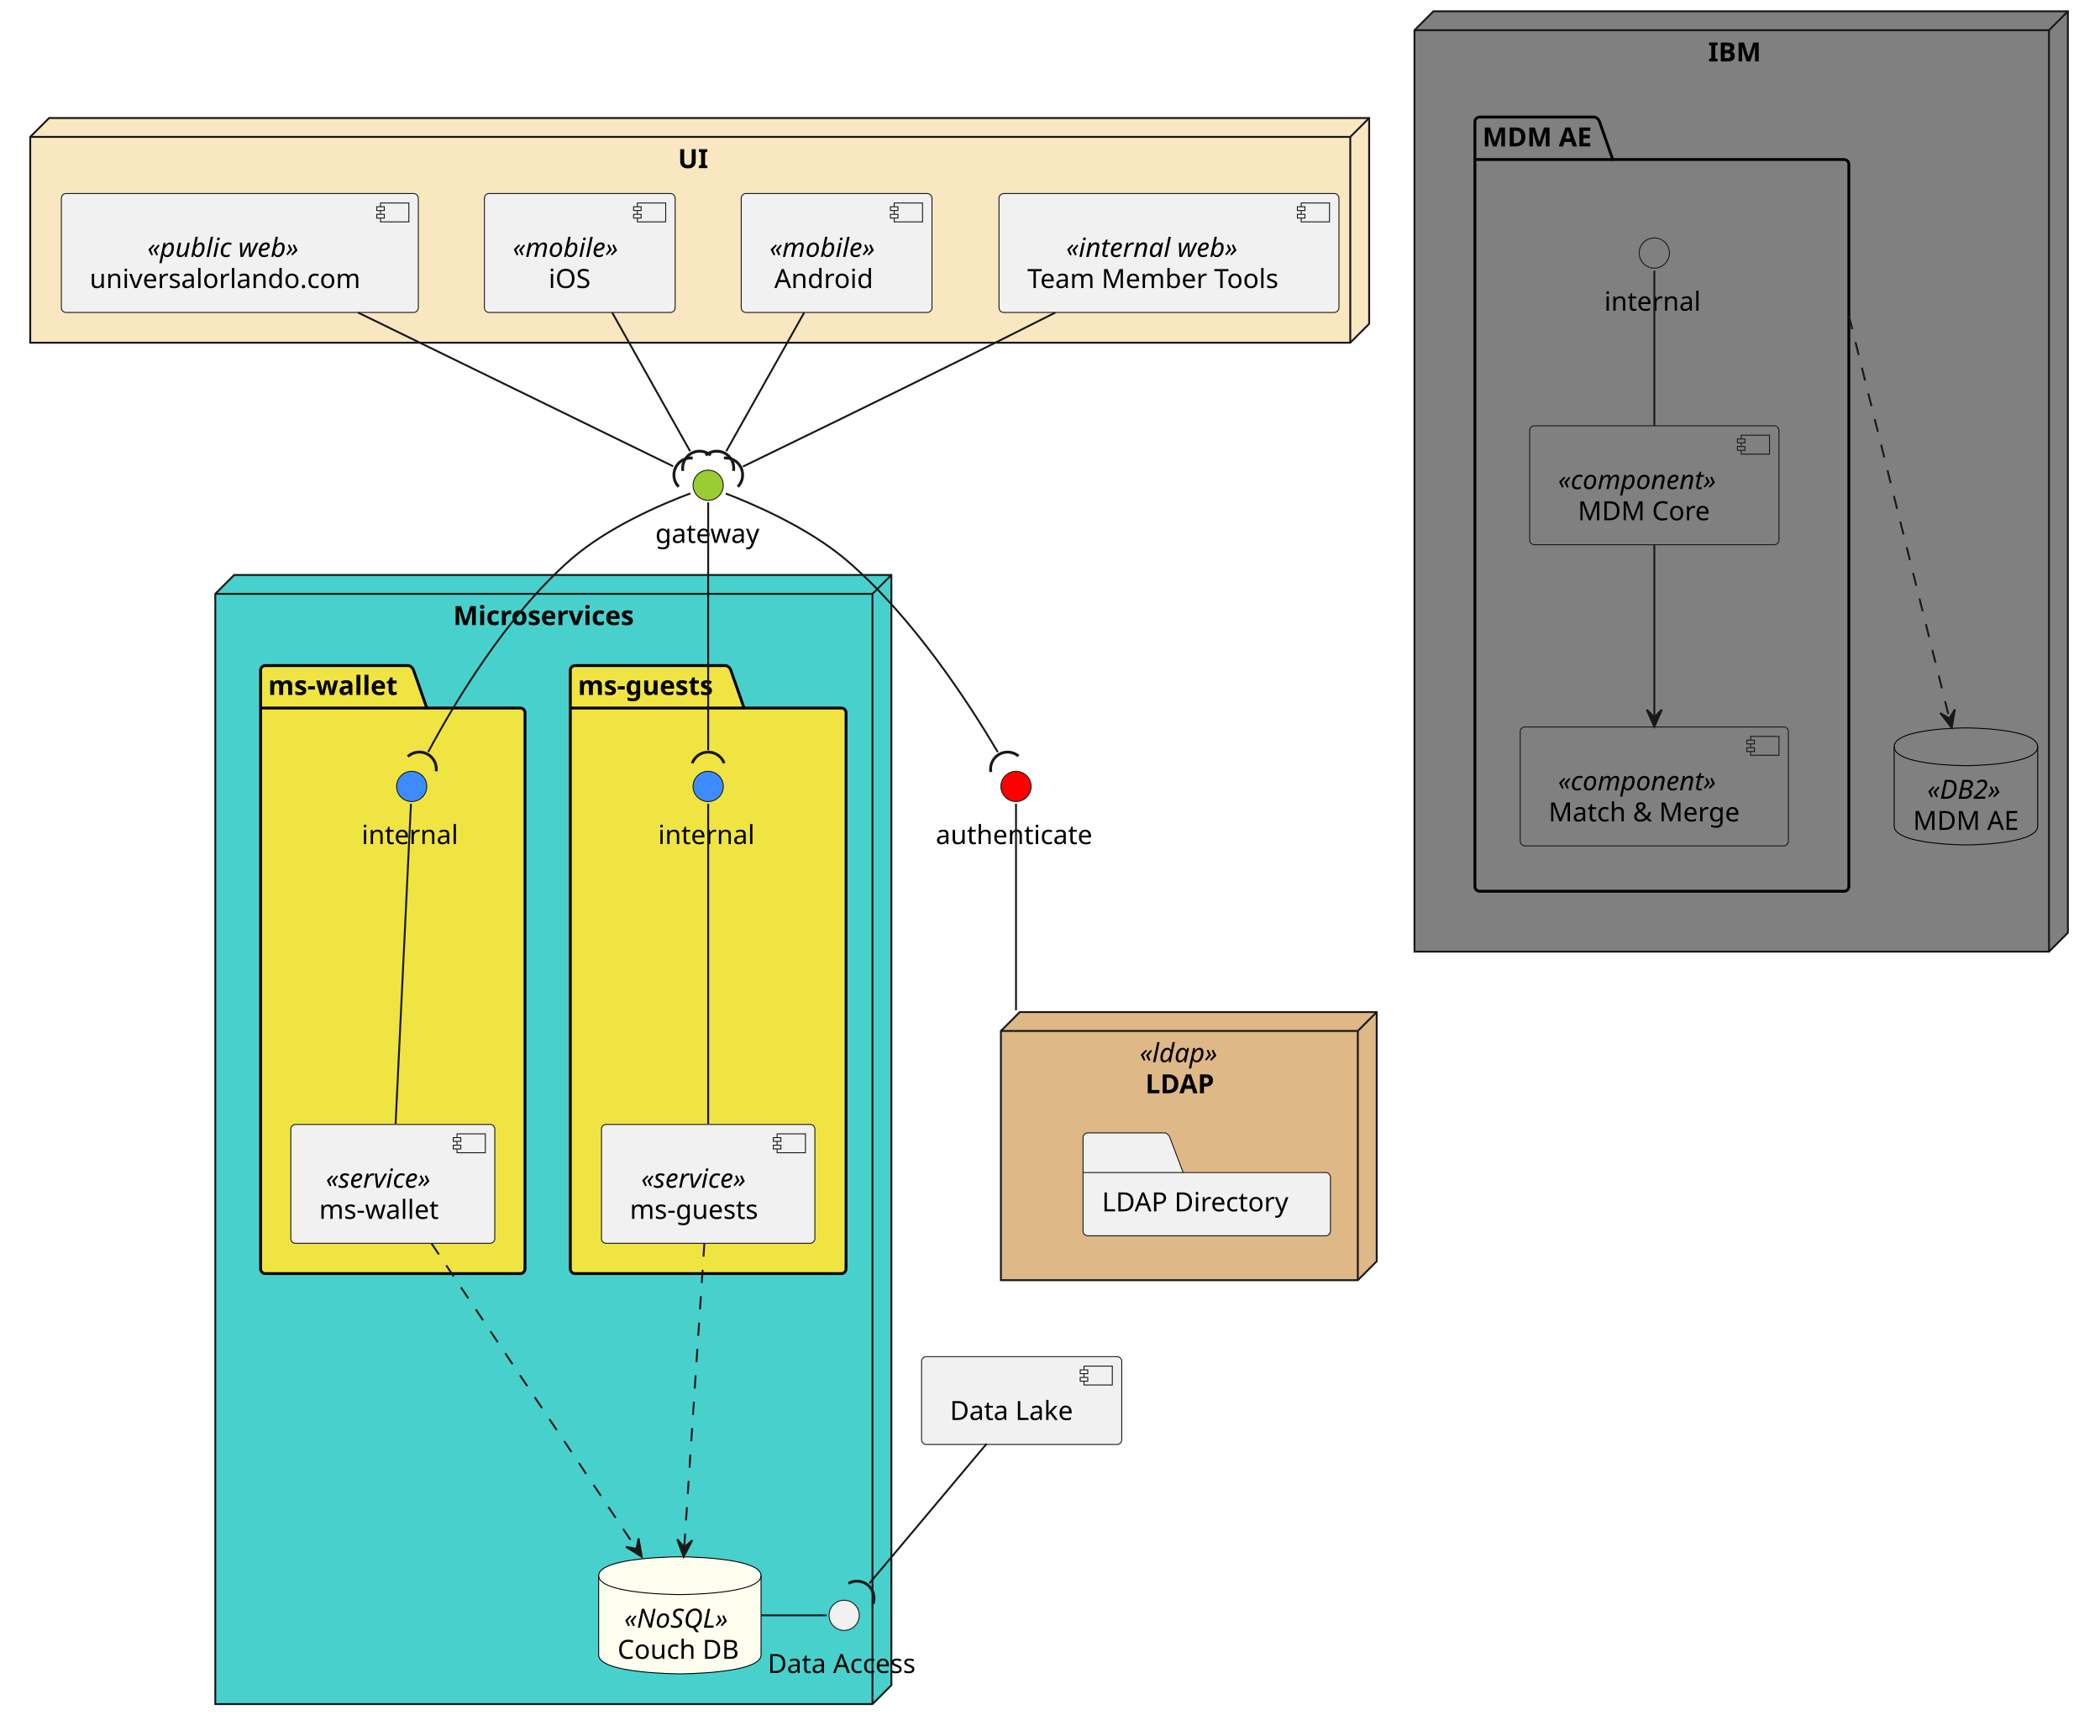
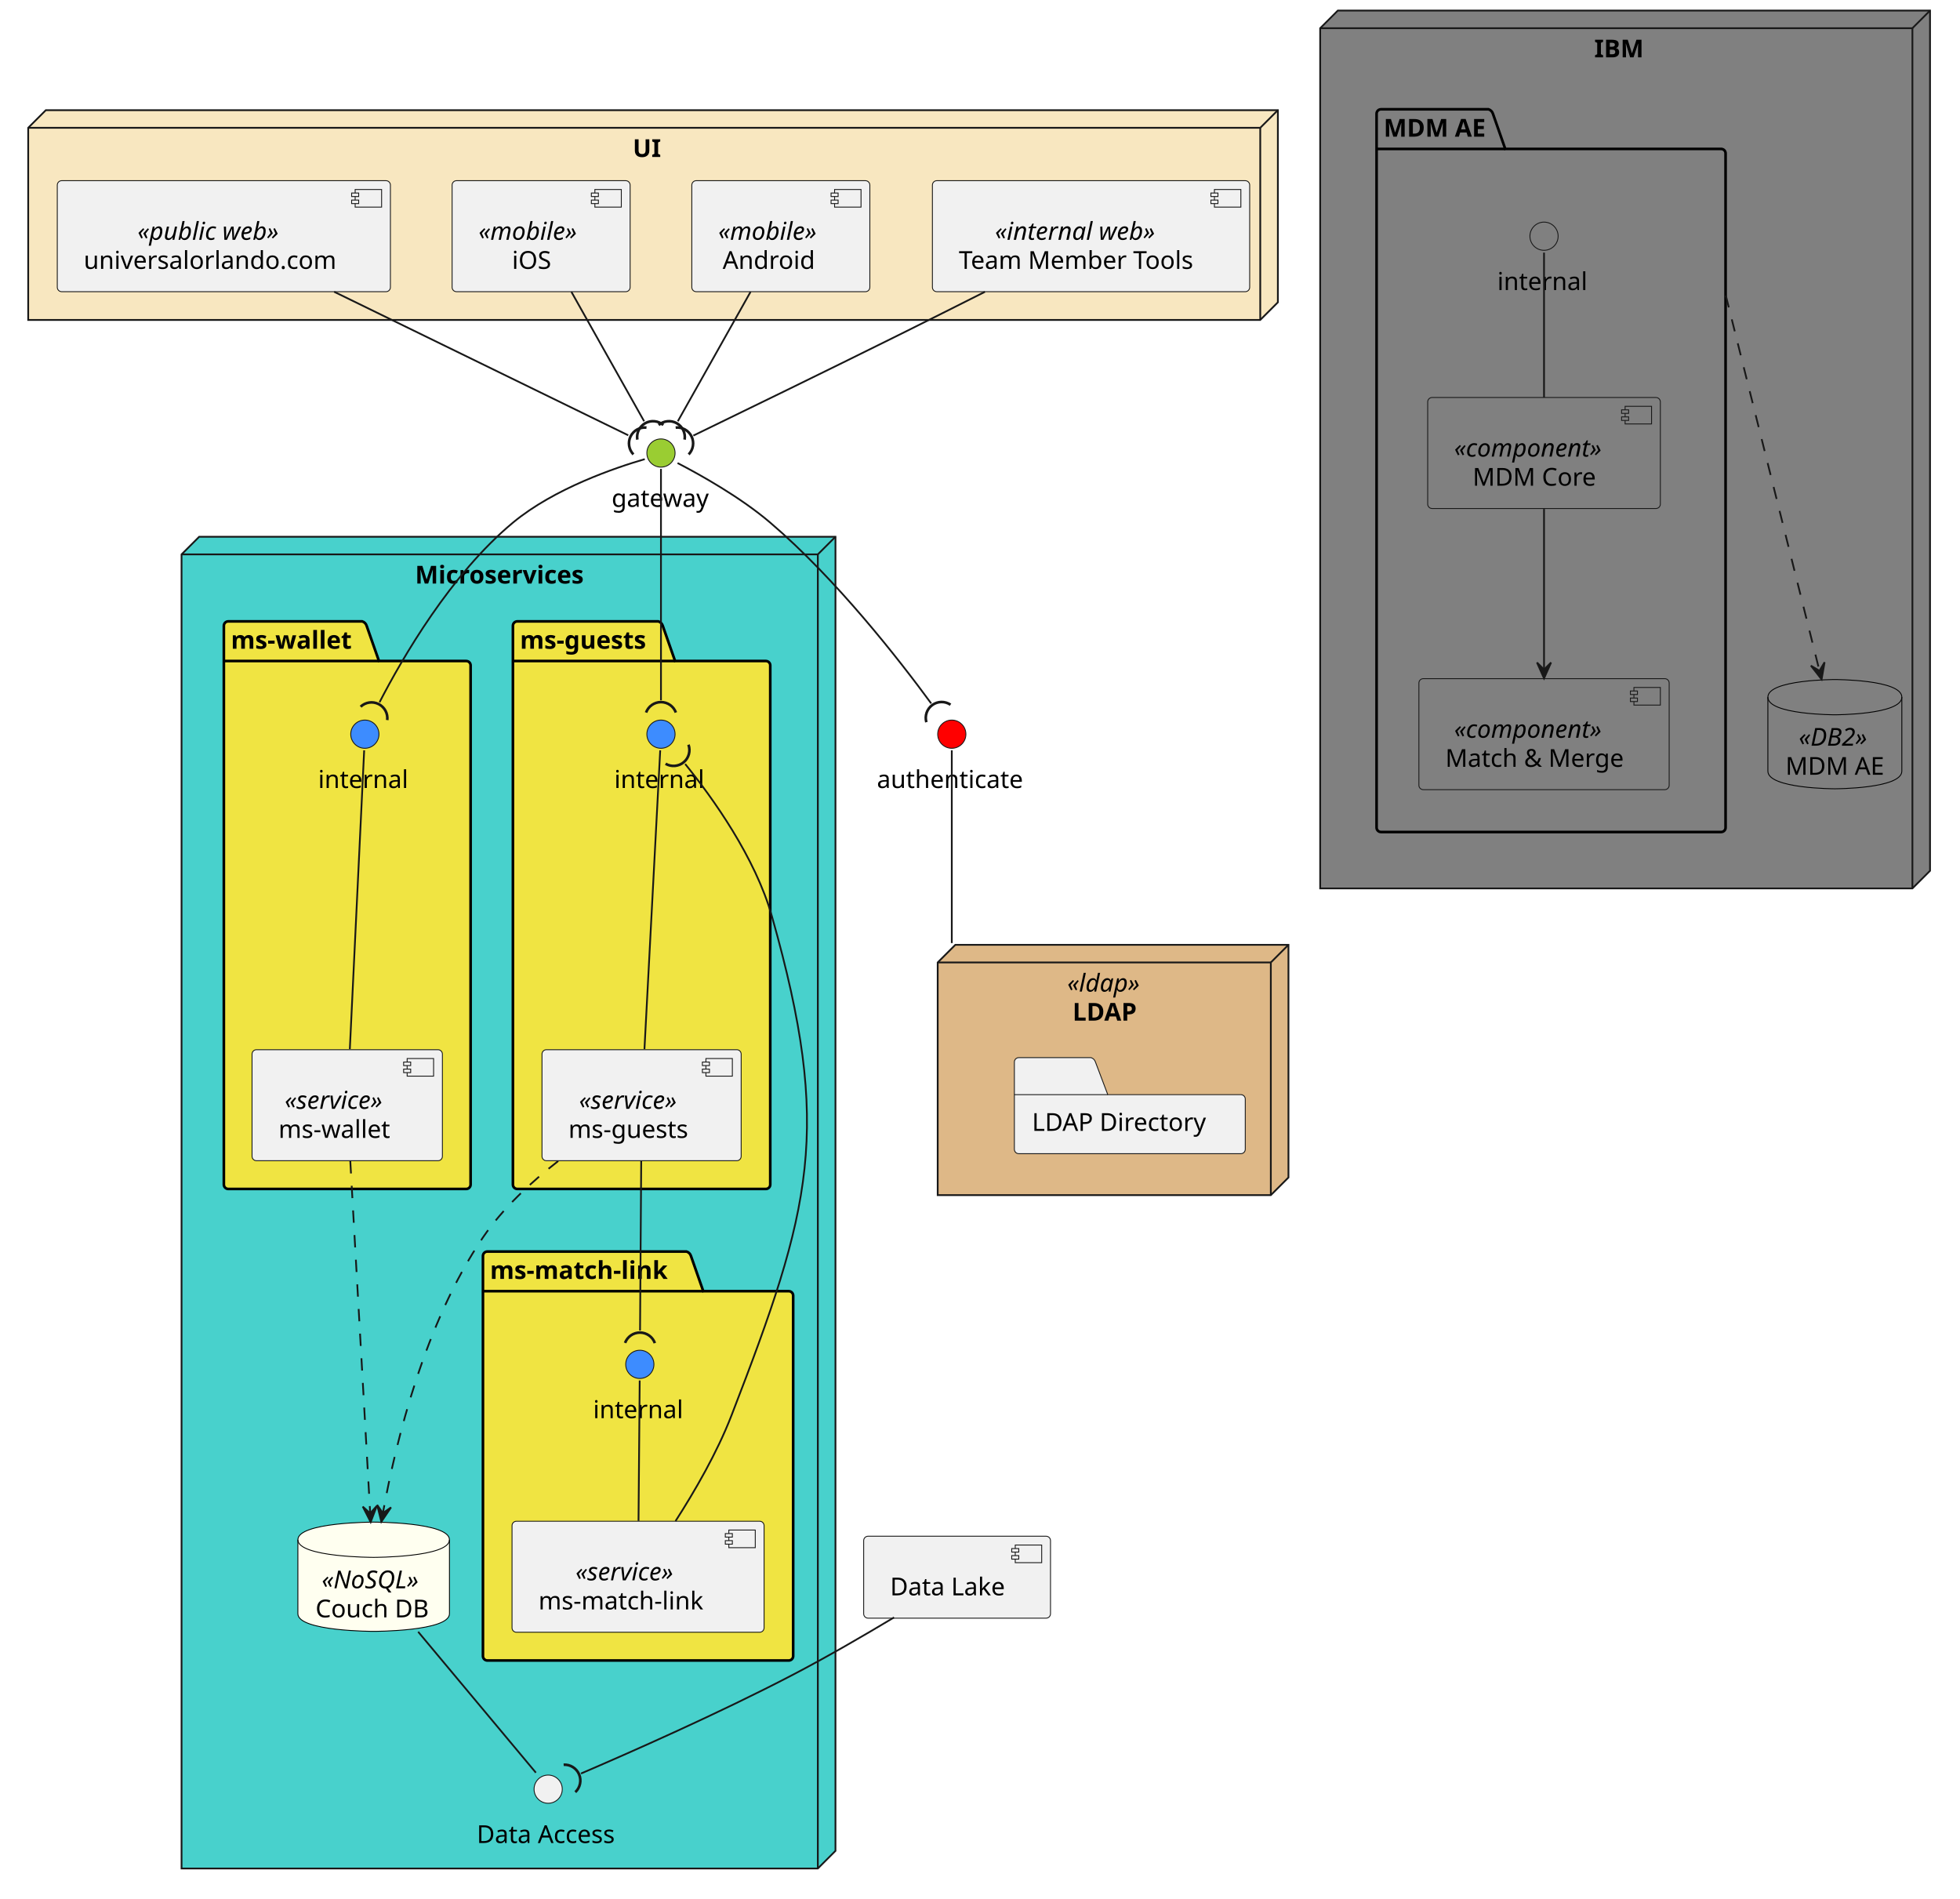
- <svg xmlns="http://www.w3.org/2000/svg" contentStyleType="text/css" height="919px" preserveAspectRatio="none" style="width:1112px;height:919px;background:#FFFFFF;" version="1.1" viewBox="0 0 1112 919" width="1112px" zoomAndPan="magnify">
+ <svg xmlns="http://www.w3.org/2000/svg" contentStyleType="text/css" height="1077px" preserveAspectRatio="none" style="width:1112px;height:1077px;background:#FFFFFF;" version="1.1" viewBox="0 0 1112 1077" width="1112px" zoomAndPan="magnify">
  <defs />
  <g>
    <g id="cluster_UI">
      <polygon fill="#F8E7C0" points="16,72.5,26,62.5,725,62.5,725,171.5,715,181.5,16,181.5,16,72.5" style="stroke:#181818;stroke-width:1.0;" />
      <line style="stroke:#181818;stroke-width:1.0;" x1="715" x2="725" y1="72.5" y2="62.5" />
      <line style="stroke:#181818;stroke-width:1.0;" x1="16" x2="715" y1="72.5" y2="72.5" />
      <line style="stroke:#181818;stroke-width:1.0;" x1="715" x2="715" y1="72.5" y2="181.5" />
      <text fill="#000000" font-family="sans-serif" font-size="14" font-weight="bold" lengthAdjust="spacing" textLength="15" x="359" y="89.035">UI</text>
    </g>
    <g id="cluster_ldap">
-       <polygon fill="#DEB887" points="530,546,540,536,729,536,729,668,719,678,530,678,530,546" style="stroke:#181818;stroke-width:1.0;" />
-       <line style="stroke:#181818;stroke-width:1.0;" x1="719" x2="729" y1="546" y2="536" />
-       <line style="stroke:#181818;stroke-width:1.0;" x1="530" x2="719" y1="546" y2="546" />
-       <line style="stroke:#181818;stroke-width:1.0;" x1="719" x2="719" y1="546" y2="678" />
-       <text fill="#000000" font-family="sans-serif" font-size="14" font-style="italic" lengthAdjust="spacing" textLength="44" x="603.5" y="562.535">«ldap»</text>
-       <text fill="#000000" font-family="sans-serif" font-size="14" font-weight="bold" lengthAdjust="spacing" textLength="38" x="606.5" y="579.023">LDAP</text>
+       <polygon fill="#DEB887" points="532,546,542,536,731,536,731,668,721,678,532,678,532,546" style="stroke:#181818;stroke-width:1.0;" />
+       <line style="stroke:#181818;stroke-width:1.0;" x1="721" x2="731" y1="546" y2="536" />
+       <line style="stroke:#181818;stroke-width:1.0;" x1="532" x2="721" y1="546" y2="546" />
+       <line style="stroke:#181818;stroke-width:1.0;" x1="721" x2="721" y1="546" y2="678" />
+       <text fill="#000000" font-family="sans-serif" font-size="14" font-style="italic" lengthAdjust="spacing" textLength="44" x="605.5" y="562.535">«ldap»</text>
+       <text fill="#000000" font-family="sans-serif" font-size="14" font-weight="bold" lengthAdjust="spacing" textLength="38" x="608.5" y="579.023">LDAP</text>
    </g>
    <g id="cluster_Microservices">
-       <polygon fill="#48D1CC" points="114,314.5,124,304.5,472,304.5,472,892.5,462,902.5,114,902.5,114,314.5" style="stroke:#181818;stroke-width:1.0;" />
-       <line style="stroke:#181818;stroke-width:1.0;" x1="462" x2="472" y1="314.5" y2="304.5" />
-       <line style="stroke:#181818;stroke-width:1.0;" x1="114" x2="462" y1="314.5" y2="314.5" />
-       <line style="stroke:#181818;stroke-width:1.0;" x1="462" x2="462" y1="314.5" y2="902.5" />
-       <text fill="#000000" font-family="sans-serif" font-size="14" font-weight="bold" lengthAdjust="spacing" textLength="98" x="240" y="331.035">Microservices</text>
+       <polygon fill="#48D1CC" points="103,314.5,113,304.5,474,304.5,474,1050,464,1060,103,1060,103,314.5" style="stroke:#181818;stroke-width:1.0;" />
+       <line style="stroke:#181818;stroke-width:1.0;" x1="464" x2="474" y1="314.5" y2="304.5" />
+       <line style="stroke:#181818;stroke-width:1.0;" x1="103" x2="464" y1="314.5" y2="314.5" />
+       <line style="stroke:#181818;stroke-width:1.0;" x1="464" x2="464" y1="314.5" y2="1060" />
+       <text fill="#000000" font-family="sans-serif" font-size="14" font-weight="bold" lengthAdjust="spacing" textLength="98" x="235.5" y="331.035">Microservices</text>
    </g>
    <g id="cluster_guests_package">
-       <path d="M304.5,352.5 L384.5,352.5 A3.75,3.75 0 0 1 387,355 L394,374.988 L445.5,374.988 A2.5,2.5 0 0 1 448,377.488 L448,672 A2.5,2.5 0 0 1 445.5,674.5 L304.5,674.5 A2.5,2.5 0 0 1 302,672 L302,355 A2.5,2.5 0 0 1 304.5,352.5 " fill="#F0E442" style="stroke:#000000;stroke-width:1.5;" />
-       <line style="stroke:#000000;stroke-width:1.5;" x1="302" x2="394" y1="374.988" y2="374.988" />
-       <text fill="#000000" font-family="sans-serif" font-size="14" font-weight="bold" lengthAdjust="spacing" textLength="79" x="306" y="368.035">ms-guests</text>
+       <path d="M293.5,352.5 L373.5,352.5 A3.75,3.75 0 0 1 376,355 L383,374.988 L434.5,374.988 A2.5,2.5 0 0 1 437,377.488 L437,672 A2.5,2.5 0 0 1 434.5,674.5 L293.5,674.5 A2.5,2.5 0 0 1 291,672 L291,355 A2.5,2.5 0 0 1 293.5,352.5 " fill="#F0E442" style="stroke:#000000;stroke-width:1.5;" />
+       <line style="stroke:#000000;stroke-width:1.5;" x1="291" x2="383" y1="374.988" y2="374.988" />
+       <text fill="#000000" font-family="sans-serif" font-size="14" font-weight="bold" lengthAdjust="spacing" textLength="79" x="295" y="368.035">ms-guests</text>
    </g>
    <g id="cluster_wallet_package">
-       <path d="M140.5,352.5 L216.5,352.5 A3.75,3.75 0 0 1 219,355 L226,374.988 L275.5,374.988 A2.5,2.5 0 0 1 278,377.488 L278,672 A2.5,2.5 0 0 1 275.5,674.5 L140.5,674.5 A2.5,2.5 0 0 1 138,672 L138,355 A2.5,2.5 0 0 1 140.5,352.5 " fill="#F0E442" style="stroke:#000000;stroke-width:1.5;" />
-       <line style="stroke:#000000;stroke-width:1.5;" x1="138" x2="226" y1="374.988" y2="374.988" />
-       <text fill="#000000" font-family="sans-serif" font-size="14" font-weight="bold" lengthAdjust="spacing" textLength="75" x="142" y="368.035">ms-wallet</text>
+       <path d="M129.5,352.5 L205.5,352.5 A3.75,3.75 0 0 1 208,355 L215,374.988 L264.5,374.988 A2.5,2.5 0 0 1 267,377.488 L267,672 A2.5,2.5 0 0 1 264.5,674.5 L129.5,674.5 A2.5,2.5 0 0 1 127,672 L127,355 A2.5,2.5 0 0 1 129.5,352.5 " fill="#F0E442" style="stroke:#000000;stroke-width:1.5;" />
+       <line style="stroke:#000000;stroke-width:1.5;" x1="127" x2="215" y1="374.988" y2="374.988" />
+       <text fill="#000000" font-family="sans-serif" font-size="14" font-weight="bold" lengthAdjust="spacing" textLength="75" x="131" y="368.035">ms-wallet</text>
+     </g>
+     <g id="cluster_match_link_package">
+       <path d="M276.5,710 L389.5,710 A3.75,3.75 0 0 1 392,712.5 L399,732.488 L447.5,732.488 A2.5,2.5 0 0 1 450,734.988 L450,939.5 A2.5,2.5 0 0 1 447.5,942 L276.5,942 A2.5,2.5 0 0 1 274,939.5 L274,712.5 A2.5,2.5 0 0 1 276.5,710 " fill="#F0E442" style="stroke:#000000;stroke-width:1.5;" />
+       <line style="stroke:#000000;stroke-width:1.5;" x1="274" x2="399" y1="732.488" y2="732.488" />
+       <text fill="#000000" font-family="sans-serif" font-size="14" font-weight="bold" lengthAdjust="spacing" textLength="112" x="278" y="725.535">ms-match-link</text>
    </g>
    <g id="cluster_IBM">
      <polygon fill="#808080" points="749,16,759,6,1095,6,1095,494,1085,504,749,504,749,16" style="stroke:#181818;stroke-width:1.0;" />
      <line style="stroke:#181818;stroke-width:1.0;" x1="1085" x2="1095" y1="16" y2="6" />
      <line style="stroke:#181818;stroke-width:1.0;" x1="749" x2="1085" y1="16" y2="16" />
      <line style="stroke:#181818;stroke-width:1.0;" x1="1085" x2="1085" y1="16" y2="504" />
      <text fill="#000000" font-family="sans-serif" font-size="14" font-weight="bold" lengthAdjust="spacing" textLength="27" x="904.5" y="32.535">IBM</text>
    </g>
    <g id="cluster_mdm_package">
      <path d="M783.5,62 L844.5,62 A3.75,3.75 0 0 1 847,64.5 L854,84.488 L976.5,84.488 A2.5,2.5 0 0 1 979,86.988 L979,469.5 A2.5,2.5 0 0 1 976.5,472 L783.5,472 A2.5,2.5 0 0 1 781,469.5 L781,64.5 A2.5,2.5 0 0 1 783.5,62 " fill="#808080" style="stroke:#000000;stroke-width:1.5;" />
      <line style="stroke:#000000;stroke-width:1.5;" x1="781" x2="854" y1="84.488" y2="84.488" />
      <text fill="#000000" font-family="sans-serif" font-size="14" font-weight="bold" lengthAdjust="spacing" textLength="60" x="785" y="77.535">MDM AE</text>
    </g>
    <g id="elem_android">
      <rect fill="#F1F1F1" height="62.977" rx="2.5" ry="2.5" style="stroke:#181818;stroke-width:0.5;" width="101" x="392.5" y="102.5" />
      <rect fill="#F1F1F1" height="10" style="stroke:#181818;stroke-width:0.5;" width="15" x="473.5" y="107.5" />
      <rect fill="#F1F1F1" height="2" style="stroke:#181818;stroke-width:0.5;" width="4" x="471.5" y="109.5" />
      <rect fill="#F1F1F1" height="2" style="stroke:#181818;stroke-width:0.5;" width="4" x="471.5" y="113.5" />
      <text fill="#000000" font-family="sans-serif" font-size="14" font-style="italic" lengthAdjust="spacing" textLength="61" x="407.5" y="136.035">«mobile»</text>
      <text fill="#000000" font-family="sans-serif" font-size="14" lengthAdjust="spacing" textLength="56" x="410" y="152.523">Android</text>
    </g>
    <g id="elem_ios">
      <rect fill="#F1F1F1" height="62.977" rx="2.5" ry="2.5" style="stroke:#181818;stroke-width:0.5;" width="101" x="256.5" y="102.5" />
      <rect fill="#F1F1F1" height="10" style="stroke:#181818;stroke-width:0.5;" width="15" x="337.5" y="107.5" />
      <rect fill="#F1F1F1" height="2" style="stroke:#181818;stroke-width:0.5;" width="4" x="335.5" y="109.5" />
      <rect fill="#F1F1F1" height="2" style="stroke:#181818;stroke-width:0.5;" width="4" x="335.5" y="113.5" />
      <text fill="#000000" font-family="sans-serif" font-size="14" font-style="italic" lengthAdjust="spacing" textLength="61" x="271.5" y="136.035">«mobile»</text>
      <text fill="#000000" font-family="sans-serif" font-size="14" lengthAdjust="spacing" textLength="23" x="290.5" y="152.523">iOS</text>
    </g>
    <g id="elem_web">
      <rect fill="#F1F1F1" height="62.977" rx="2.5" ry="2.5" style="stroke:#181818;stroke-width:0.5;" width="189" x="32.5" y="102.5" />
      <rect fill="#F1F1F1" height="10" style="stroke:#181818;stroke-width:0.5;" width="15" x="201.5" y="107.5" />
      <rect fill="#F1F1F1" height="2" style="stroke:#181818;stroke-width:0.5;" width="4" x="199.5" y="109.5" />
      <rect fill="#F1F1F1" height="2" style="stroke:#181818;stroke-width:0.5;" width="4" x="199.5" y="113.5" />
      <text fill="#000000" font-family="sans-serif" font-size="14" font-style="italic" lengthAdjust="spacing" textLength="88" x="78" y="136.035">«public web»</text>
      <text fill="#000000" font-family="sans-serif" font-size="14" lengthAdjust="spacing" textLength="149" x="47.5" y="152.523">universalorlando.com</text>
    </g>
    <g id="elem_teammember">
      <rect fill="#F1F1F1" height="62.977" rx="2.5" ry="2.5" style="stroke:#181818;stroke-width:0.5;" width="180" x="529" y="102.5" />
      <rect fill="#F1F1F1" height="10" style="stroke:#181818;stroke-width:0.5;" width="15" x="689" y="107.5" />
      <rect fill="#F1F1F1" height="2" style="stroke:#181818;stroke-width:0.5;" width="4" x="687" y="109.5" />
      <rect fill="#F1F1F1" height="2" style="stroke:#181818;stroke-width:0.5;" width="4" x="687" y="113.5" />
      <text fill="#000000" font-family="sans-serif" font-size="14" font-style="italic" lengthAdjust="spacing" textLength="99" x="564.5" y="136.035">«internal web»</text>
      <text fill="#000000" font-family="sans-serif" font-size="14" lengthAdjust="spacing" textLength="140" x="544" y="152.523">Team Member Tools</text>
    </g>
    <g id="elem_ldap_dir">
-       <path d="M576,600 L617,600 A3.75,3.75 0 0 1 619.5,602.5 L626.5,621 L702,621 A2.5,2.5 0 0 1 704.5,623.5 L704.5,651.988 A2.5,2.5 0 0 1 702,654.488 L576,654.488 A2.5,2.5 0 0 1 573.5,651.988 L573.5,602.5 A2.5,2.5 0 0 1 576,600 " fill="#F1F1F1" style="stroke:#181818;stroke-width:0.5;" />
-       <line style="stroke:#181818;stroke-width:0.5;" x1="573.5" x2="626.5" y1="621" y2="621" />
-       <text fill="#000000" font-family="sans-serif" font-size="14" lengthAdjust="spacing" textLength="101" x="583.5" y="641.535">LDAP Directory</text>
+       <path d="M578,600 L619,600 A3.75,3.75 0 0 1 621.5,602.5 L628.5,621 L704,621 A2.5,2.5 0 0 1 706.5,623.5 L706.5,651.988 A2.5,2.5 0 0 1 704,654.488 L578,654.488 A2.5,2.5 0 0 1 575.5,651.988 L575.5,602.5 A2.5,2.5 0 0 1 578,600 " fill="#F1F1F1" style="stroke:#181818;stroke-width:0.5;" />
+       <line style="stroke:#181818;stroke-width:0.5;" x1="575.5" x2="628.5" y1="621" y2="621" />
+       <text fill="#000000" font-family="sans-serif" font-size="14" lengthAdjust="spacing" textLength="101" x="585.5" y="641.535">LDAP Directory</text>
+     </g>
+     <g id="elem_couch_db">
+       <path d="M169,873.5 C169,863.5 212,863.5 212,863.5 C212,863.5 255,863.5 255,873.5 L255,915.477 C255,925.477 212,925.477 212,925.477 C212,925.477 169,925.477 169,915.477 L169,873.5 " fill="#FFFFF0" style="stroke:#000000;stroke-width:0.5;" />
+       <path d="M169,873.5 C169,883.5 212,883.5 212,883.5 C212,883.5 255,883.5 255,873.5 " fill="none" style="stroke:#000000;stroke-width:0.5;" />
+       <text fill="#000000" font-family="sans-serif" font-size="14" font-style="italic" lengthAdjust="spacing" textLength="59" x="182.5" y="901.035">«NoSQL»</text>
+       <text fill="#000000" font-family="sans-serif" font-size="14" lengthAdjust="spacing" textLength="66" x="179" y="917.523">Couch DB</text>
    </g>
    <g id="elem_nosql_data_access">
-       <ellipse cx="447" cy="855.5" fill="#F1F1F1" rx="8" ry="8" style="stroke:#181818;stroke-width:0.5;" />
-       <text fill="#000000" font-family="sans-serif" font-size="14" lengthAdjust="spacing" textLength="81" x="406.5" y="886.035">Data Access</text>
+       <ellipse cx="311" cy="1015" fill="#F1F1F1" rx="8" ry="8" style="stroke:#181818;stroke-width:0.5;" />
+       <text fill="#000000" font-family="sans-serif" font-size="14" lengthAdjust="spacing" textLength="81" x="270.5" y="1045.535">Data Access</text>
    </g>
    <g id="elem_guests_internal">
      <ellipse cx="375" cy="416.5" fill="#3D8CFF" rx="8" ry="8" style="stroke:#181818;stroke-width:0.5;" />
      <text fill="#000000" font-family="sans-serif" font-size="14" lengthAdjust="spacing" textLength="53" x="348.5" y="447.035">internal</text>
    </g>
    <g id="elem_ms_guests">
-       <rect fill="#F1F1F1" height="62.977" rx="2.5" ry="2.5" style="stroke:#181818;stroke-width:0.5;" width="113" x="318.5" y="595.5" />
-       <rect fill="#F1F1F1" height="10" style="stroke:#181818;stroke-width:0.5;" width="15" x="411.5" y="600.5" />
-       <rect fill="#F1F1F1" height="2" style="stroke:#181818;stroke-width:0.5;" width="4" x="409.5" y="602.5" />
-       <rect fill="#F1F1F1" height="2" style="stroke:#181818;stroke-width:0.5;" width="4" x="409.5" y="606.5" />
-       <text fill="#000000" font-family="sans-serif" font-size="14" font-style="italic" lengthAdjust="spacing" textLength="61" x="339.5" y="629.035">«service»</text>
-       <text fill="#000000" font-family="sans-serif" font-size="14" lengthAdjust="spacing" textLength="73" x="333.5" y="645.523">ms-guests</text>
+       <rect fill="#F1F1F1" height="62.977" rx="2.5" ry="2.5" style="stroke:#181818;stroke-width:0.5;" width="113" x="307.5" y="595.5" />
+       <rect fill="#F1F1F1" height="10" style="stroke:#181818;stroke-width:0.5;" width="15" x="400.5" y="600.5" />
+       <rect fill="#F1F1F1" height="2" style="stroke:#181818;stroke-width:0.5;" width="4" x="398.5" y="602.5" />
+       <rect fill="#F1F1F1" height="2" style="stroke:#181818;stroke-width:0.5;" width="4" x="398.5" y="606.5" />
+       <text fill="#000000" font-family="sans-serif" font-size="14" font-style="italic" lengthAdjust="spacing" textLength="61" x="328.5" y="629.035">«service»</text>
+       <text fill="#000000" font-family="sans-serif" font-size="14" lengthAdjust="spacing" textLength="73" x="322.5" y="645.523">ms-guests</text>
    </g>
    <g id="elem_wallet_internal">
-       <ellipse cx="218" cy="416.5" fill="#3D8CFF" rx="8" ry="8" style="stroke:#181818;stroke-width:0.5;" />
-       <text fill="#000000" font-family="sans-serif" font-size="14" lengthAdjust="spacing" textLength="53" x="191.5" y="447.035">internal</text>
+       <ellipse cx="207" cy="416.5" fill="#3D8CFF" rx="8" ry="8" style="stroke:#181818;stroke-width:0.5;" />
+       <text fill="#000000" font-family="sans-serif" font-size="14" lengthAdjust="spacing" textLength="53" x="180.5" y="447.035">internal</text>
    </g>
    <g id="elem_ms_wallet">
-       <rect fill="#F1F1F1" height="62.977" rx="2.5" ry="2.5" style="stroke:#181818;stroke-width:0.5;" width="108" x="154" y="595.5" />
-       <rect fill="#F1F1F1" height="10" style="stroke:#181818;stroke-width:0.5;" width="15" x="242" y="600.5" />
-       <rect fill="#F1F1F1" height="2" style="stroke:#181818;stroke-width:0.5;" width="4" x="240" y="602.5" />
-       <rect fill="#F1F1F1" height="2" style="stroke:#181818;stroke-width:0.5;" width="4" x="240" y="606.5" />
-       <text fill="#000000" font-family="sans-serif" font-size="14" font-style="italic" lengthAdjust="spacing" textLength="61" x="172.5" y="629.035">«service»</text>
-       <text fill="#000000" font-family="sans-serif" font-size="14" lengthAdjust="spacing" textLength="68" x="169" y="645.523">ms-wallet</text>
-     </g>
-     <g id="elem_couch_db">
-       <path d="M317,834.5 C317,824.5 360,824.5 360,824.5 C360,824.5 403,824.5 403,834.5 L403,876.477 C403,886.477 360,886.477 360,886.477 C360,886.477 317,886.477 317,876.477 L317,834.5 " fill="#FFFFF0" style="stroke:#000000;stroke-width:0.5;" />
-       <path d="M317,834.5 C317,844.5 360,844.5 360,844.5 C360,844.5 403,844.5 403,834.5 " fill="none" style="stroke:#000000;stroke-width:0.5;" />
-       <text fill="#000000" font-family="sans-serif" font-size="14" font-style="italic" lengthAdjust="spacing" textLength="59" x="330.5" y="862.035">«NoSQL»</text>
-       <text fill="#000000" font-family="sans-serif" font-size="14" lengthAdjust="spacing" textLength="66" x="327" y="878.523">Couch DB</text>
+       <rect fill="#F1F1F1" height="62.977" rx="2.5" ry="2.5" style="stroke:#181818;stroke-width:0.5;" width="108" x="143" y="595.5" />
+       <rect fill="#F1F1F1" height="10" style="stroke:#181818;stroke-width:0.5;" width="15" x="231" y="600.5" />
+       <rect fill="#F1F1F1" height="2" style="stroke:#181818;stroke-width:0.5;" width="4" x="229" y="602.5" />
+       <rect fill="#F1F1F1" height="2" style="stroke:#181818;stroke-width:0.5;" width="4" x="229" y="606.5" />
+       <text fill="#000000" font-family="sans-serif" font-size="14" font-style="italic" lengthAdjust="spacing" textLength="61" x="161.5" y="629.035">«service»</text>
+       <text fill="#000000" font-family="sans-serif" font-size="14" lengthAdjust="spacing" textLength="68" x="158" y="645.523">ms-wallet</text>
+     </g>
+     <g id="elem_match_link_internal">
+       <ellipse cx="363" cy="774" fill="#3D8CFF" rx="8" ry="8" style="stroke:#181818;stroke-width:0.5;" />
+       <text fill="#000000" font-family="sans-serif" font-size="14" lengthAdjust="spacing" textLength="53" x="336.5" y="804.535">internal</text>
+     </g>
+     <g id="elem_ms_match_link">
+       <rect fill="#F1F1F1" height="62.977" rx="2.5" ry="2.5" style="stroke:#181818;stroke-width:0.5;" width="143" x="290.5" y="863" />
+       <rect fill="#F1F1F1" height="10" style="stroke:#181818;stroke-width:0.5;" width="15" x="413.5" y="868" />
+       <rect fill="#F1F1F1" height="2" style="stroke:#181818;stroke-width:0.5;" width="4" x="411.5" y="870" />
+       <rect fill="#F1F1F1" height="2" style="stroke:#181818;stroke-width:0.5;" width="4" x="411.5" y="874" />
+       <text fill="#000000" font-family="sans-serif" font-size="14" font-style="italic" lengthAdjust="spacing" textLength="61" x="326.5" y="896.535">«service»</text>
+       <text fill="#000000" font-family="sans-serif" font-size="14" lengthAdjust="spacing" textLength="103" x="305.5" y="913.023">ms-match-link</text>
    </g>
    <g id="elem_db2">
      <path d="M1003,395.5 C1003,385.5 1041,385.5 1041,385.5 C1041,385.5 1079,385.5 1079,395.5 L1079,437.477 C1079,447.477 1041,447.477 1041,447.477 C1041,447.477 1003,447.477 1003,437.477 L1003,395.5 " fill="#808080" style="stroke:#000000;stroke-width:0.5;" />
      <path d="M1003,395.5 C1003,405.5 1041,405.5 1041,405.5 C1041,405.5 1079,405.5 1079,395.5 " fill="none" style="stroke:#000000;stroke-width:0.5;" />
      <text fill="#000000" font-family="sans-serif" font-size="14" font-style="italic" lengthAdjust="spacing" textLength="41" x="1020.5" y="423.035">«DB2»</text>
      <text fill="#000000" font-family="sans-serif" font-size="14" lengthAdjust="spacing" textLength="56" x="1013" y="439.523">MDM AE</text>
    </g>
    <g id="elem_mdm_internal">
      <ellipse cx="876" cy="134" fill="#808080" rx="8" ry="8" style="stroke:#181818;stroke-width:0.5;" />
      <text fill="#000000" font-family="sans-serif" font-size="14" lengthAdjust="spacing" textLength="53" x="849.5" y="164.535">internal</text>
    </g>
    <g id="elem_mdm">
      <rect fill="#808080" height="62.977" rx="2.5" ry="2.5" style="stroke:#181818;stroke-width:0.5;" width="132" x="810" y="225.5" />
      <rect fill="#808080" height="10" style="stroke:#181818;stroke-width:0.5;" width="15" x="922" y="230.5" />
      <rect fill="#808080" height="2" style="stroke:#181818;stroke-width:0.5;" width="4" x="920" y="232.5" />
      <rect fill="#808080" height="2" style="stroke:#181818;stroke-width:0.5;" width="4" x="920" y="236.5" />
      <text fill="#000000" font-family="sans-serif" font-size="14" font-style="italic" lengthAdjust="spacing" textLength="92" x="825" y="259.035">«component»</text>
      <text fill="#000000" font-family="sans-serif" font-size="14" lengthAdjust="spacing" textLength="71" x="835.5" y="275.523">MDM Core</text>
    </g>
    <g id="elem_match_merge">
      <rect fill="#808080" height="62.977" rx="2.5" ry="2.5" style="stroke:#181818;stroke-width:0.5;" width="142" x="805" y="385" />
      <rect fill="#808080" height="10" style="stroke:#181818;stroke-width:0.5;" width="15" x="927" y="390" />
      <rect fill="#808080" height="2" style="stroke:#181818;stroke-width:0.5;" width="4" x="925" y="392" />
      <rect fill="#808080" height="2" style="stroke:#181818;stroke-width:0.5;" width="4" x="925" y="396" />
      <text fill="#000000" font-family="sans-serif" font-size="14" font-style="italic" lengthAdjust="spacing" textLength="92" x="825" y="418.535">«component»</text>
      <text fill="#000000" font-family="sans-serif" font-size="14" lengthAdjust="spacing" textLength="102" x="820" y="435.023">Match &amp; Merge</text>
    </g>
    <g id="elem_gateway">
      <ellipse cx="375" cy="257" fill="#9ACD32" rx="8" ry="8" style="stroke:#181818;stroke-width:0.5;" />
      <text fill="#000000" font-family="sans-serif" font-size="14" lengthAdjust="spacing" textLength="56" x="347" y="287.535">gateway</text>
    </g>
    <g id="elem_authenticate">
-       <ellipse cx="538" cy="416.5" fill="#FF0000" rx="8" ry="8" style="stroke:#181818;stroke-width:0.5;" />
-       <text fill="#000000" font-family="sans-serif" font-size="14" lengthAdjust="spacing" textLength="85" x="495.5" y="447.035">authenticate</text>
+       <ellipse cx="540" cy="416.5" fill="#FF0000" rx="8" ry="8" style="stroke:#181818;stroke-width:0.5;" />
+       <text fill="#000000" font-family="sans-serif" font-size="14" lengthAdjust="spacing" textLength="85" x="497.5" y="447.035">authenticate</text>
    </g>
    <g id="elem_data_lake">
-       <rect fill="#F1F1F1" height="46.488" rx="2.5" ry="2.5" style="stroke:#181818;stroke-width:0.5;" width="106" x="488" y="718.5" />
-       <rect fill="#F1F1F1" height="10" style="stroke:#181818;stroke-width:0.5;" width="15" x="574" y="723.5" />
-       <rect fill="#F1F1F1" height="2" style="stroke:#181818;stroke-width:0.5;" width="4" x="572" y="725.5" />
-       <rect fill="#F1F1F1" height="2" style="stroke:#181818;stroke-width:0.5;" width="4" x="572" y="729.5" />
-       <text fill="#000000" font-family="sans-serif" font-size="14" lengthAdjust="spacing" textLength="66" x="503" y="752.035">Data Lake</text>
+       <rect fill="#F1F1F1" height="46.488" rx="2.5" ry="2.5" style="stroke:#181818;stroke-width:0.5;" width="106" x="490" y="871.5" />
+       <rect fill="#F1F1F1" height="10" style="stroke:#181818;stroke-width:0.5;" width="15" x="576" y="876.5" />
+       <rect fill="#F1F1F1" height="2" style="stroke:#181818;stroke-width:0.5;" width="4" x="574" y="878.5" />
+       <rect fill="#F1F1F1" height="2" style="stroke:#181818;stroke-width:0.5;" width="4" x="574" y="882.5" />
+       <text fill="#000000" font-family="sans-serif" font-size="14" lengthAdjust="spacing" textLength="66" x="505" y="905.035">Data Lake</text>
    </g>
    <g id="link_guests_internal_ms_guests">
-       <path d="M375,425.67 C375,453.61 375,546.24 375,595.14 " fill="none" id="guests_internal-ms_guests" style="stroke:#181818;stroke-width:1.0;" />
+       <path d="M374.57,425.67 C373.1,453.61 368.21,546.24 365.63,595.14 " fill="none" id="guests_internal-ms_guests" style="stroke:#181818;stroke-width:1.0;" />
    </g>
    <g id="link_wallet_internal_ms_wallet">
-       <path d="M217.61,425.67 C216.27,453.61 211.83,546.24 209.48,595.14 " fill="none" id="wallet_internal-ms_wallet" style="stroke:#181818;stroke-width:1.0;" />
+       <path d="M206.61,425.67 C205.27,453.61 200.83,546.24 198.48,595.14 " fill="none" id="wallet_internal-ms_wallet" style="stroke:#181818;stroke-width:1.0;" />
+     </g>
+     <g id="link_match_link_internal_ms_match_link">
+       <path d="M362.93,783.14 C362.79,799.3 362.48,836.15 362.26,862.83 " fill="none" id="match_link_internal-ms_match_link" style="stroke:#181818;stroke-width:1.0;" />
    </g>
    <g id="link_mdm_internal_mdm">
      <path d="M876,143.32 C876,159.98 876,198.17 876,225.48 " fill="none" id="mdm_internal-mdm" style="stroke:#181818;stroke-width:1.0;" />
    </g>
    <g id="link_mdm_match_merge">
      <path d="M876,288.74 C876,314.87 876,352.39 876,379.83 " fill="none" id="mdm-to-match_merge" style="stroke:#181818;stroke-width:1.0;" />
      <polygon fill="#181818" points="876,384.84,880,375.84,876,379.84,872,375.84,876,384.84" style="stroke:#181818;stroke-width:1.0;" />
    </g>
    <g id="link_mdm_package_db2">
      <path d="M979.132,167.589 C979.413,168.718 979.701,169.871 979.995,171.046 C980.581,173.397 981.19,175.837 981.819,178.359 C983.078,183.402 984.418,188.773 985.824,194.408 C988.636,205.677 991.712,218.005 994.928,230.889 C1007.788,282.425 1022.87,342.87 1032.18,380.18 " fill="none" id="mdm_package-to-db2" style="stroke:#181818;stroke-width:1.0;stroke-dasharray:7.0,7.0;" />
      <polygon fill="#181818" points="1033.48,385.39,1035.171,375.687,1032.264,380.54,1027.411,377.633,1033.48,385.39" style="stroke:#181818;stroke-width:1.0;" />
    </g>
    <g id="link_gateway_guests_internal">
      <path d="M375,266.03 C375,290.24 375,363.02 375,397.28 " fill="none" id="gateway-to-guests_internal" style="stroke:#181818;stroke-width:1.0;" />
      <path d="M383.457,404.222 A9,9 0 0 0 366.543 404.222" fill="none" style="stroke:#181818;stroke-width:1.5;" />
    </g>
    <g id="link_gateway_wallet_internal">
-       <path d="M365.63,261.29 C350.85,266.82 321.81,279.1 302,296.5 C267.77,326.57 240.11,373.26 226.73,398.28 " fill="none" id="gateway-to-wallet_internal" style="stroke:#181818;stroke-width:1.0;" />
-       <path d="M230.961,408.479 A9,9 0 0 0 215.97 400.645" fill="none" style="stroke:#181818;stroke-width:1.5;" />
+       <path d="M365.81,260.47 C349.36,265.25 314.45,277.03 291,296.5 C255.77,325.75 228.36,373.15 215.33,398.39 " fill="none" id="gateway-to-wallet_internal" style="stroke:#181818;stroke-width:1.0;" />
+       <path d="M219.71,408.5 A9,9 0 0 0 204.591 400.917" fill="none" style="stroke:#181818;stroke-width:1.5;" />
    </g>
    <g id="link_ms_guests_couch_db">
-       <path d="M372.98,658.55 C370.21,700.32 365.26,775.1 362.34,819.21 " fill="none" id="ms_guests-to-couch_db" style="stroke:#181818;stroke-width:1.0;stroke-dasharray:7.0,7.0;" />
-       <polygon fill="#181818" points="361.99,824.44,366.573,815.722,362.319,819.451,358.591,815.196,361.99,824.44" style="stroke:#181818;stroke-width:1.0;" />
+       <path d="M316.69,658.68 C301.29,670.63 285.27,685.45 274,702 C241.06,750.37 224.68,817.42 217.3,858 " fill="none" id="ms_guests-to-couch_db" style="stroke:#181818;stroke-width:1.0;stroke-dasharray:7.0,7.0;" />
+       <polygon fill="#181818" points="216.35,863.3,221.86,855.137,217.223,858.377,213.983,853.74,216.35,863.3" style="stroke:#181818;stroke-width:1.0;" />
    </g>
    <g id="link_ms_wallet_couch_db">
-       <path d="M228.5,658.55 C256.76,700.66 307.53,776.32 337.04,820.28 " fill="none" id="ms_wallet-to-couch_db" style="stroke:#181818;stroke-width:1.0;stroke-dasharray:7.0,7.0;" />
-       <polygon fill="#181818" points="339.83,824.44,338.127,814.739,337.04,820.291,331.489,819.203,339.83,824.44" style="stroke:#181818;stroke-width:1.0;" />
+       <path d="M198.74,658.72 C201.54,708.34 207.05,805.85 210.01,858.23 " fill="none" id="ms_wallet-to-couch_db" style="stroke:#181818;stroke-width:1.0;stroke-dasharray:7.0,7.0;" />
+       <polygon fill="#181818" points="210.3,863.47,213.806,854.266,210.029,858.477,205.818,854.7,210.3,863.47" style="stroke:#181818;stroke-width:1.0;" />
    </g>
    <g id="link_couch_db_nosql_data_access">
-       <path d="M403.16,855.5 C414.69,855.5 426.22,855.5 437.75,855.5 " fill="none" id="couch_db-nosql_data_access" style="stroke:#181818;stroke-width:1.0;" />
+       <path d="M237.24,925.71 C259.47,952.31 290.36,989.3 304.03,1005.65 " fill="none" id="couch_db-nosql_data_access" style="stroke:#181818;stroke-width:1.0;" />
    </g>
    <g id="link_data_lake_nosql_data_access">
-       <path d="M522.43,764.63 C504.15,786.41 476.68,819.14 460.42,838.51 " fill="none" id="data_lake-to-nosql_data_access" style="stroke:#181818;stroke-width:1.0;" />
-       <path d="M462.266,849.46 A9,9 0 0 0 449.312 838.585" fill="none" style="stroke:#181818;stroke-width:1.5;" />
+       <path d="M507.25,917.56 C490.15,927.83 469.25,939.96 450,950 C407.79,972.02 356.56,994.57 329.62,1006.12 " fill="none" id="data_lake-to-nosql_data_access" style="stroke:#181818;stroke-width:1.0;" />
+       <path d="M326.404,1016.687 A9,9 0 0 0 319.781 1001.123" fill="none" style="stroke:#181818;stroke-width:1.5;" />
+     </g>
+     <g id="link_ms_guests_match_link_internal">
+       <path d="M363.79,658.75 C363.59,687.9 363.29,730.7 363.13,754.79 " fill="none" id="ms_guests-to-match_link_internal" style="stroke:#181818;stroke-width:1.0;" />
+       <path d="M371.539,761.952 A9,9 0 0 0 354.625 761.832" fill="none" style="stroke:#181818;stroke-width:1.5;" />
+     </g>
+     <g id="link_ms_match_link_guests_internal">
+       <path d="M383.25,862.93 C394.17,845.95 406.86,824.06 415,803 C460.5,685.3 472.33,641.43 438,520 C428.43,486.16 404.21,452.51 388.74,433.42 " fill="none" id="ms_match_link-to-guests_internal" style="stroke:#181818;stroke-width:1.0;" />
+       <path d="M377.611,433.287 A9,9 0 0 0 390.609 422.464" fill="none" style="stroke:#181818;stroke-width:1.5;" />
    </g>
    <g id="link_android_gateway">
      <path d="M425.84,165.53 C412.77,188.8 395.25,219.97 384.56,238.98 " fill="none" id="android-to-gateway" style="stroke:#181818;stroke-width:1.0;" />
      <path d="M388.411,249.402 A9,9 0 0 0 373.667 241.112" fill="none" style="stroke:#181818;stroke-width:1.5;" />
    </g>
    <g id="link_ios_gateway">
      <path d="M324.16,165.53 C337.23,188.8 354.75,219.97 365.44,238.98 " fill="none" id="ios-to-gateway" style="stroke:#181818;stroke-width:1.0;" />
      <path d="M376.333,241.112 A9,9 0 0 0 361.589 249.402" fill="none" style="stroke:#181818;stroke-width:1.5;" />
    </g>
    <g id="link_web_gateway">
      <path d="M189.58,165.53 C244.72,192.43 321.53,229.91 356.43,246.94 " fill="none" id="web-to-gateway" style="stroke:#181818;stroke-width:1.0;" />
      <path d="M366.783,242.58 A9,9 0 0 0 359.364 257.78" fill="none" style="stroke:#181818;stroke-width:1.5;" />
    </g>
    <g id="link_teammember_gateway">
      <path d="M558.8,165.55 C543.25,173.39 526.52,181.79 511,189.5 C469.02,210.35 419.54,234.42 393.37,247.11 " fill="none" id="teammember-to-gateway" style="stroke:#181818;stroke-width:1.0;" />
      <path d="M390.706,257.791 A9,9 0 0 0 383.335 242.567" fill="none" style="stroke:#181818;stroke-width:1.5;" />
    </g>
    <g id="link_authenticate_ldap">
-       <path d="M538,425.67 C538,435.158 538,452.108 538,472.272 C538,482.355 538,493.241 538,504.4 C538,509.98 538,515.628 538,521.277 C538,524.102 538,526.927 538,529.745 C538,531.153 538,532.56 538,533.964 C538,534.315 538,534.665 538,535.016 " fill="none" id="authenticate-ldap" style="stroke:#181818;stroke-width:1.0;" />
+       <path d="M540,425.67 C540,435.158 540,452.108 540,472.272 C540,482.355 540,493.241 540,504.4 C540,509.98 540,515.628 540,521.277 C540,524.102 540,526.927 540,529.745 C540,531.153 540,532.56 540,533.964 C540,534.315 540,534.665 540,535.016 " fill="none" id="authenticate-ldap" style="stroke:#181818;stroke-width:1.0;" />
    </g>
    <g id="link_gateway_authenticate">
-       <path d="M384.31,261.37 C398.99,267.01 427.91,279.43 448,296.5 C483.57,326.72 513.65,373.35 528.35,398.32 " fill="none" id="gateway-to-authenticate" style="stroke:#181818;stroke-width:1.0;" />
-       <path d="M539.319,400.419 A9,9 0 0 0 524.666 408.868" fill="none" style="stroke:#181818;stroke-width:1.5;" />
+       <path d="M384.41,262.69 C397.09,269.25 420.04,282.02 437,296.5 C474.59,328.59 510.49,374.74 528.31,399.07 " fill="none" id="gateway-to-authenticate" style="stroke:#181818;stroke-width:1.0;" />
+       <path d="M539.279,399.79 A9,9 0 0 0 525.573 409.701" fill="none" style="stroke:#181818;stroke-width:1.5;" />
    </g>
  </g>
</svg>
